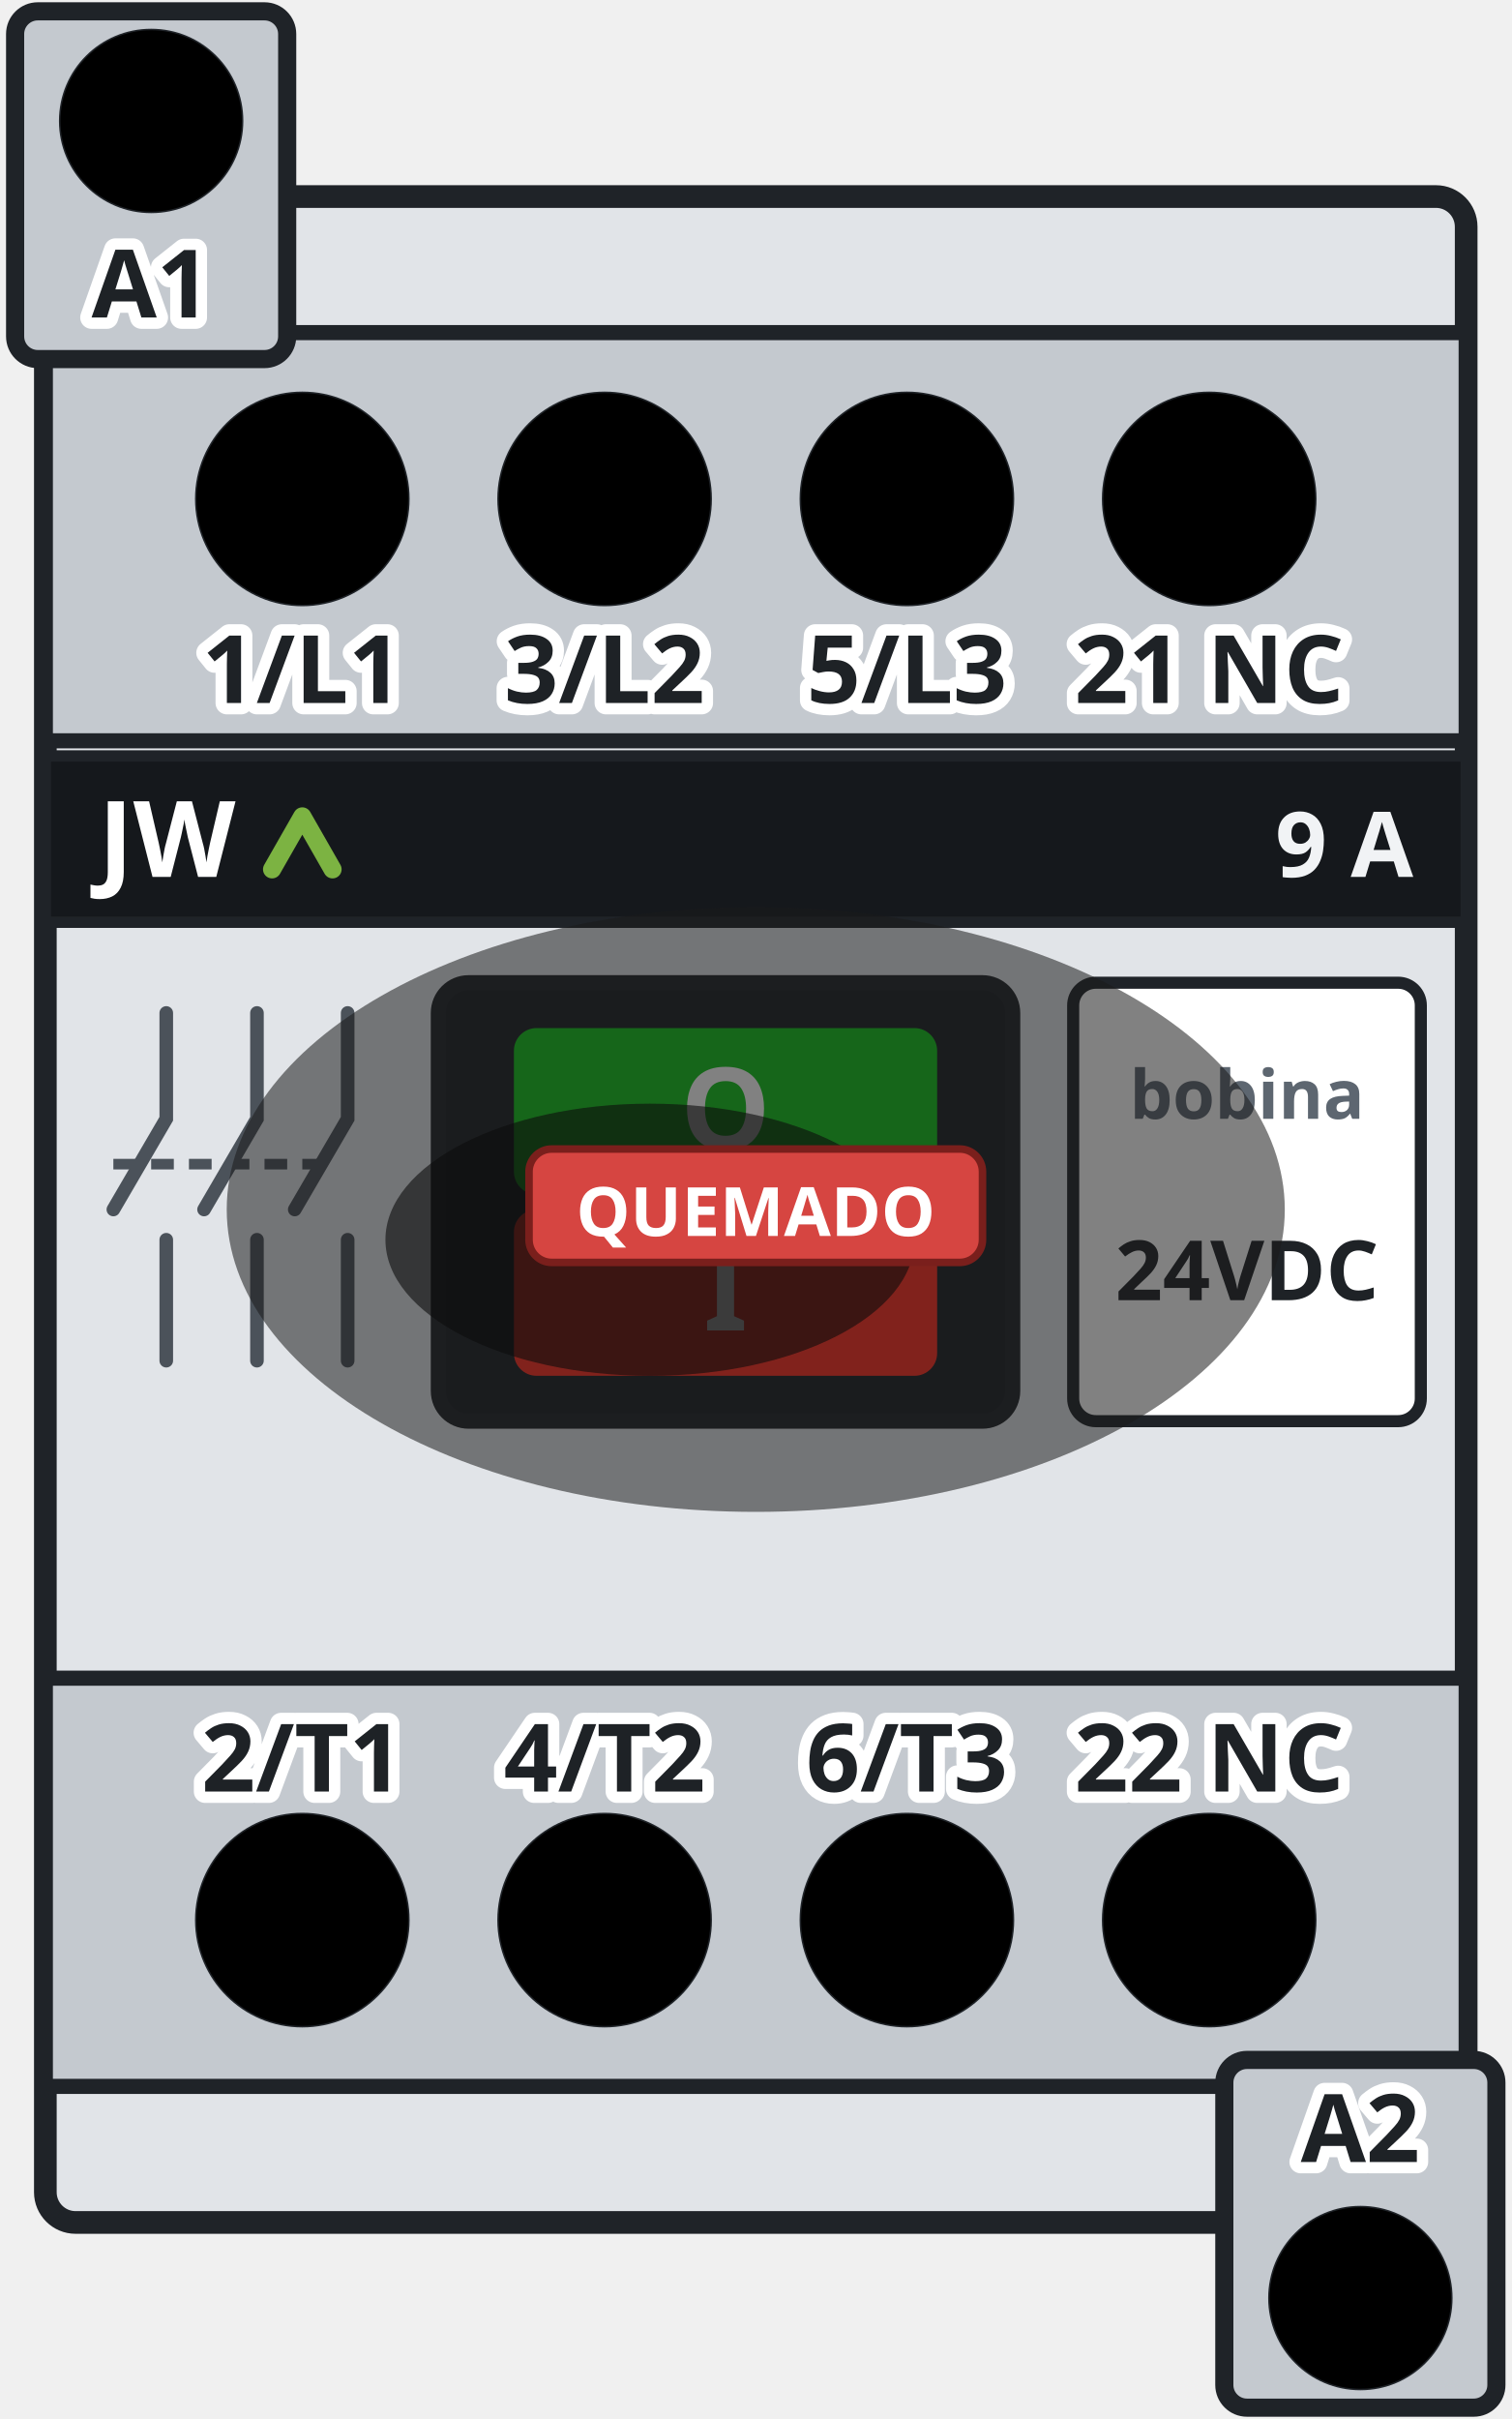
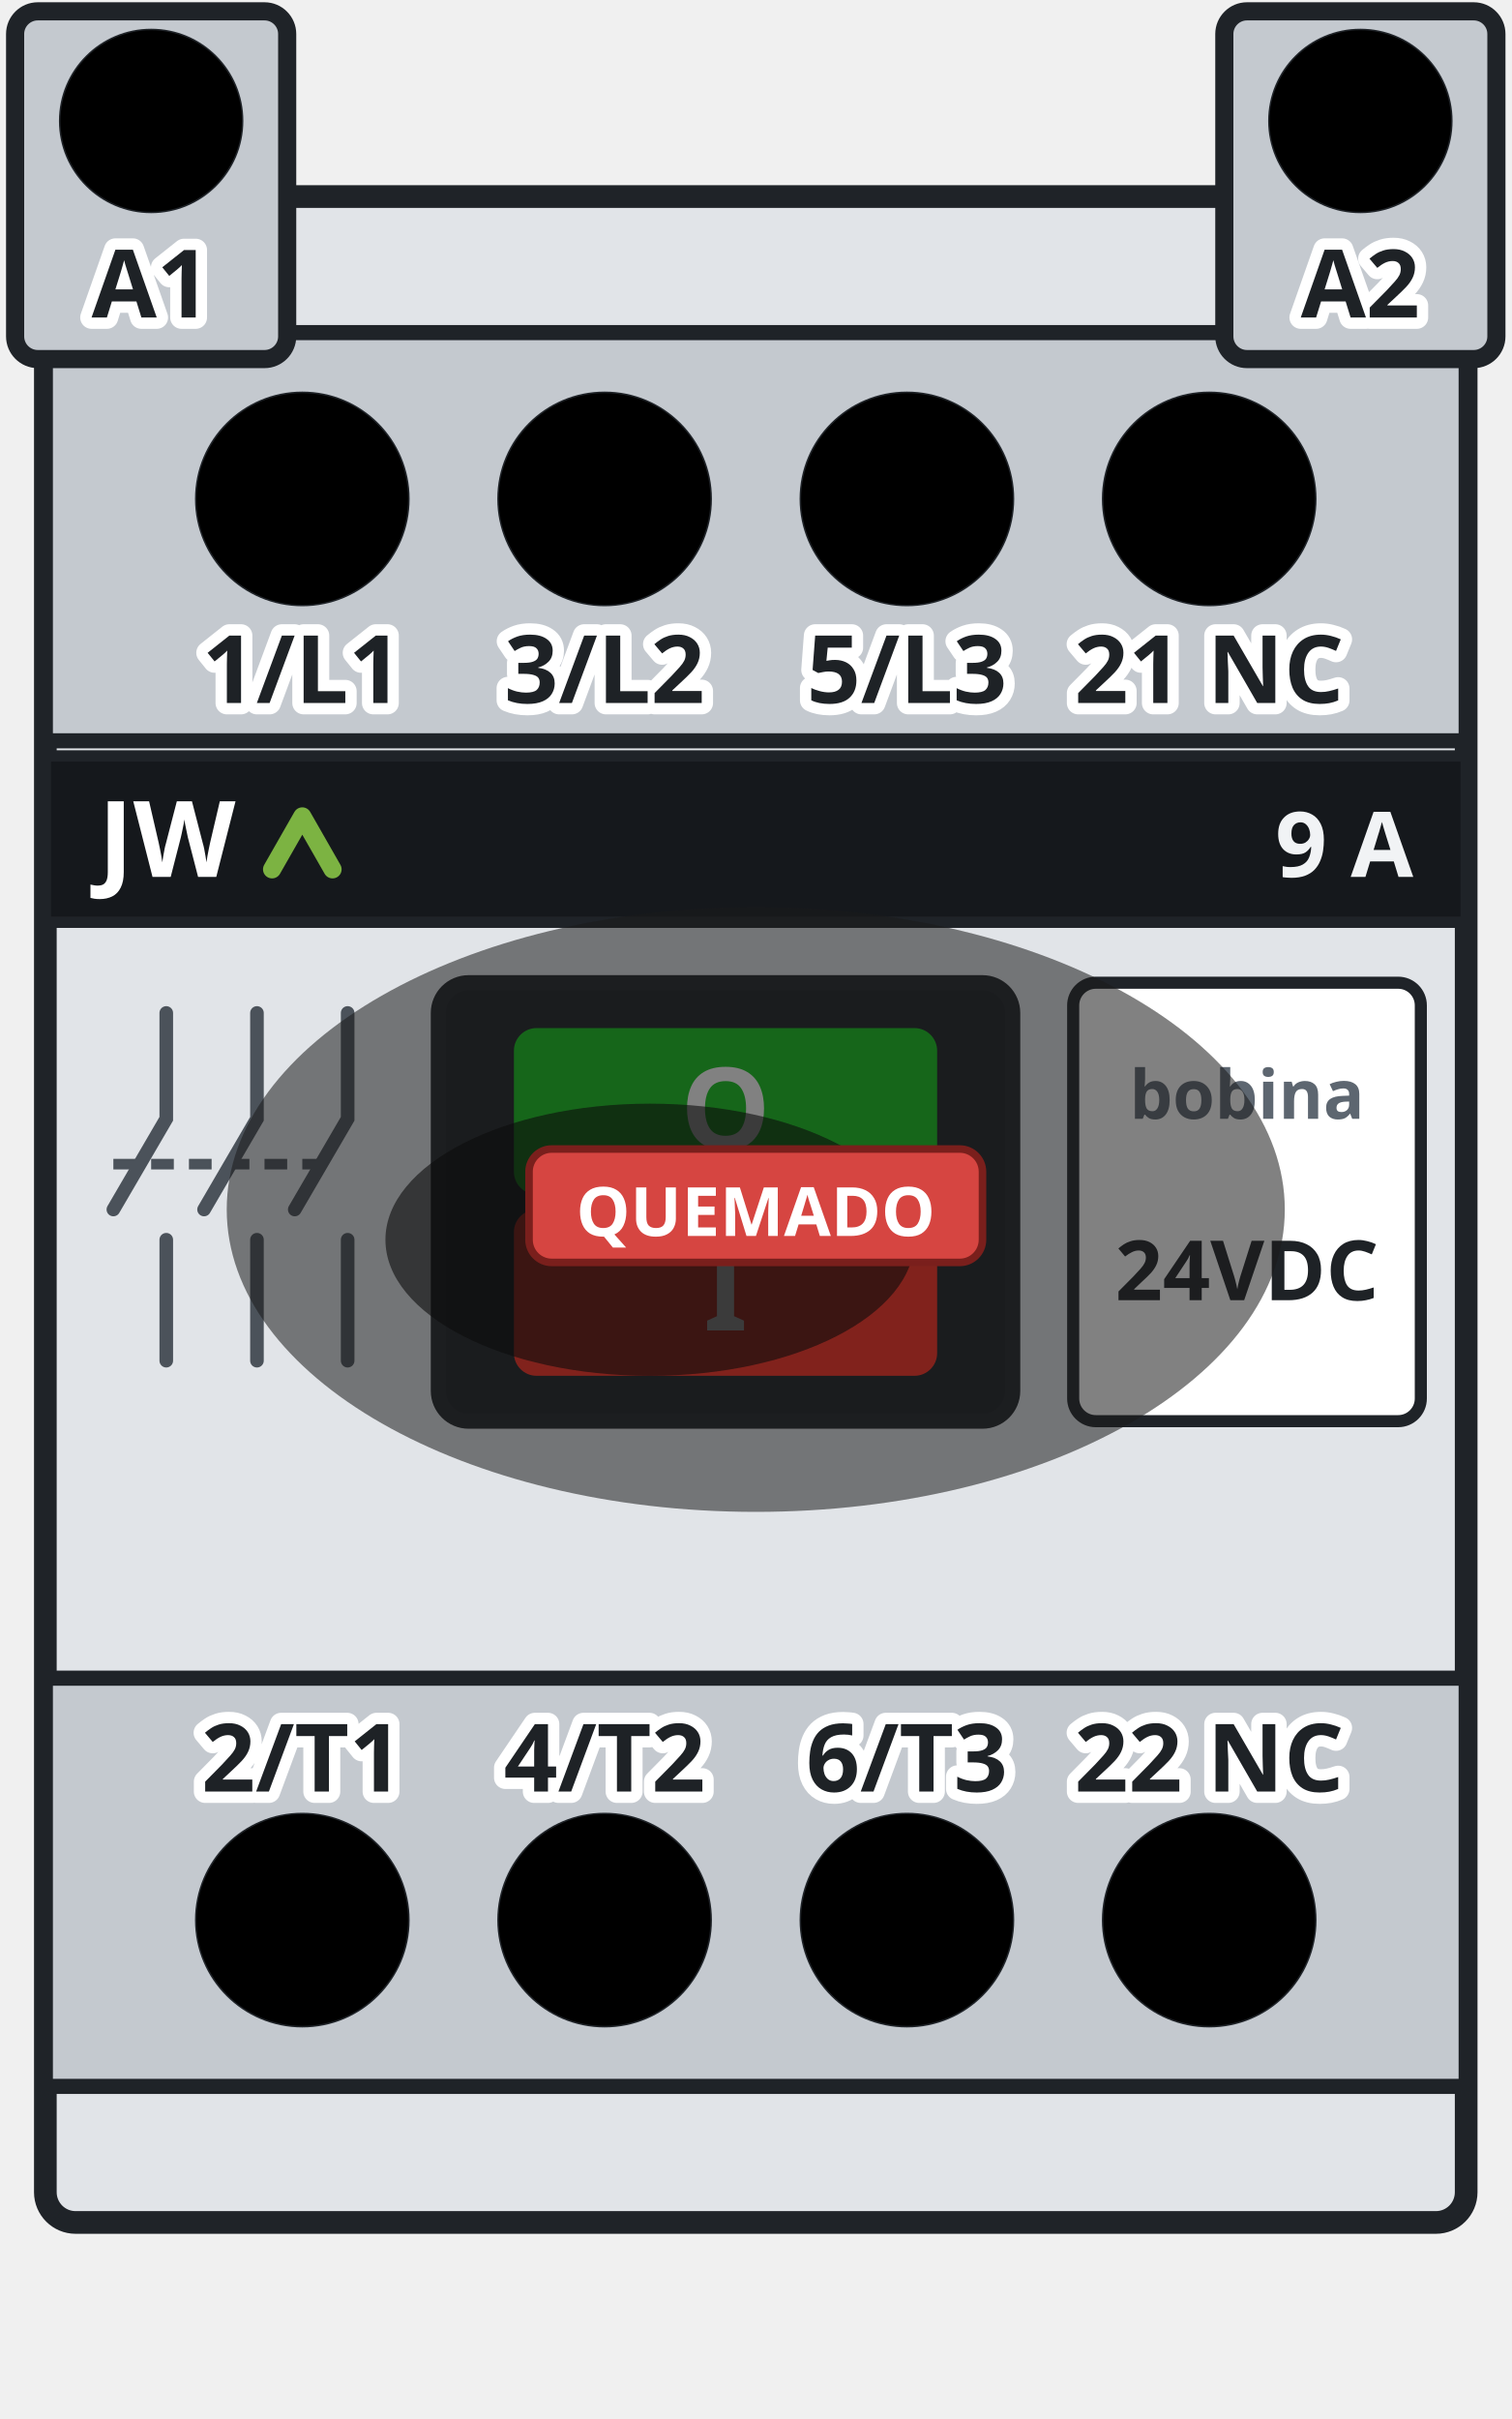
<svg xmlns="http://www.w3.org/2000/svg" viewBox="0 0 200 320" width="200" height="320" font-family="Segoe UI,Noto Sans,Arial,sans-serif">
  <rect x="6" y="26" width="188" height="268" rx="4" fill="#e1e4e8" stroke="#1f2328" stroke-width="3" />
  <rect x="6" y="44" width="188" height="54" fill="#c4c9cf" stroke="#1f2328" stroke-width="2" />
  <rect x="6" y="222" width="188" height="54" fill="#c4c9cf" stroke="#1f2328" stroke-width="2" />
  <circle cx="40" cy="66" r="13" fill="#fbfbfc" stroke="#1f2328" stroke-width="2.4" />
  <circle cx="40" cy="66" r="9.8" fill="none" stroke="#a3aab2" stroke-width="1.2" />
  <path d="M32.9 66h14.3 M40 58.9v14.3" fill="none" stroke="#2a2e33" stroke-width="3.4" stroke-linecap="round" />
  <circle class="jw-term" data-term="1" cx="40" cy="66" r="14" />
  <text x="40" y="93" font-size="12.5" font-weight="800" fill="#1e2226" text-anchor="middle" stroke="#ffffff" stroke-width="3" paint-order="stroke" stroke-linejoin="round">1/L1</text>
  <circle cx="80" cy="66" r="13" fill="#fbfbfc" stroke="#1f2328" stroke-width="2.4" />
  <circle cx="80" cy="66" r="9.8" fill="none" stroke="#a3aab2" stroke-width="1.2" />
  <path d="M72.8 66h14.3 M80 58.9v14.3" fill="none" stroke="#2a2e33" stroke-width="3.4" stroke-linecap="round" />
  <circle class="jw-term" data-term="3" cx="80" cy="66" r="14" />
  <text x="80" y="93" font-size="12.5" font-weight="800" fill="#1e2226" text-anchor="middle" stroke="#ffffff" stroke-width="3" paint-order="stroke" stroke-linejoin="round">3/L2</text>
  <circle cx="120" cy="66" r="13" fill="#fbfbfc" stroke="#1f2328" stroke-width="2.4" />
  <circle cx="120" cy="66" r="9.8" fill="none" stroke="#a3aab2" stroke-width="1.2" />
  <path d="M112.8 66h14.3 M120 58.9v14.3" fill="none" stroke="#2a2e33" stroke-width="3.4" stroke-linecap="round" />
  <circle class="jw-term" data-term="5" cx="120" cy="66" r="14" />
  <text x="120" y="93" font-size="12.5" font-weight="800" fill="#1e2226" text-anchor="middle" stroke="#ffffff" stroke-width="3" paint-order="stroke" stroke-linejoin="round">5/L3</text>
  <circle cx="160" cy="66" r="13" fill="#fbfbfc" stroke="#1f2328" stroke-width="2.4" />
  <circle cx="160" cy="66" r="9.8" fill="none" stroke="#a3aab2" stroke-width="1.2" />
  <path d="M152.8 66h14.3 M160 58.9v14.3" fill="none" stroke="#2a2e33" stroke-width="3.4" stroke-linecap="round" />
  <circle class="jw-term" data-term="21" cx="160" cy="66" r="14" />
  <text x="160" y="93" font-size="12.5" font-weight="800" fill="#1e2226" text-anchor="middle" stroke="#ffffff" stroke-width="3" paint-order="stroke" stroke-linejoin="round">21 NC</text>
  <circle cx="40" cy="254" r="13" fill="#fbfbfc" stroke="#1f2328" stroke-width="2.4" />
  <circle cx="40" cy="254" r="9.8" fill="none" stroke="#a3aab2" stroke-width="1.2" />
  <path d="M32.9 254h14.3 M40 246.8v14.3" fill="none" stroke="#2a2e33" stroke-width="3.4" stroke-linecap="round" />
  <circle class="jw-term" data-term="2" cx="40" cy="254" r="14" data-side="b" />
  <text x="40" y="237" font-size="12.5" font-weight="800" fill="#1e2226" text-anchor="middle" stroke="#ffffff" stroke-width="3" paint-order="stroke" stroke-linejoin="round">2/T1</text>
  <circle cx="80" cy="254" r="13" fill="#fbfbfc" stroke="#1f2328" stroke-width="2.4" />
  <circle cx="80" cy="254" r="9.8" fill="none" stroke="#a3aab2" stroke-width="1.2" />
  <path d="M72.8 254h14.3 M80 246.8v14.3" fill="none" stroke="#2a2e33" stroke-width="3.4" stroke-linecap="round" />
  <circle class="jw-term" data-term="4" cx="80" cy="254" r="14" data-side="b" />
  <text x="80" y="237" font-size="12.5" font-weight="800" fill="#1e2226" text-anchor="middle" stroke="#ffffff" stroke-width="3" paint-order="stroke" stroke-linejoin="round">4/T2</text>
  <circle cx="120" cy="254" r="13" fill="#fbfbfc" stroke="#1f2328" stroke-width="2.4" />
  <circle cx="120" cy="254" r="9.8" fill="none" stroke="#a3aab2" stroke-width="1.2" />
  <path d="M112.8 254h14.3 M120 246.8v14.3" fill="none" stroke="#2a2e33" stroke-width="3.4" stroke-linecap="round" />
  <circle class="jw-term" data-term="6" cx="120" cy="254" r="14" data-side="b" />
  <text x="120" y="237" font-size="12.5" font-weight="800" fill="#1e2226" text-anchor="middle" stroke="#ffffff" stroke-width="3" paint-order="stroke" stroke-linejoin="round">6/T3</text>
  <circle cx="160" cy="254" r="13" fill="#fbfbfc" stroke="#1f2328" stroke-width="2.4" />
  <circle cx="160" cy="254" r="9.8" fill="none" stroke="#a3aab2" stroke-width="1.2" />
  <path d="M152.8 254h14.3 M160 246.8v14.3" fill="none" stroke="#2a2e33" stroke-width="3.4" stroke-linecap="round" />
  <circle class="jw-term" data-term="22" cx="160" cy="254" r="14" data-side="b" />
  <text x="160" y="237" font-size="12.5" font-weight="800" fill="#1e2226" text-anchor="middle" stroke="#ffffff" stroke-width="3" paint-order="stroke" stroke-linejoin="round">22 NC</text>
  <rect x="2" y="1.5" width="36" height="46" rx="3" fill="#c4c9cf" stroke="#1f2328" stroke-width="2.4" />
  <circle cx="20" cy="16" r="11" fill="#fbfbfc" stroke="#1f2328" stroke-width="2.4" />
  <circle cx="20" cy="16" r="7.8" fill="none" stroke="#a3aab2" stroke-width="1.2" />
  <path d="M13.9 16h12.1 M20 9.9v12.1" fill="none" stroke="#2a2e33" stroke-width="3.4" stroke-linecap="round" />
  <circle class="jw-term" data-term="A1" cx="20" cy="16" r="12" />
  <text x="20" y="42" font-size="12.5" font-weight="800" fill="#1e2226" text-anchor="middle" stroke="#ffffff" stroke-width="3" paint-order="stroke" stroke-linejoin="round">A1</text>
-   <rect x="162" y="272.5" width="36" height="46" rx="3" fill="#c4c9cf" stroke="#1f2328" stroke-width="2.4" />
-   <circle cx="180" cy="304" r="11" fill="#fbfbfc" stroke="#1f2328" stroke-width="2.4" />
-   <circle cx="180" cy="304" r="7.8" fill="none" stroke="#a3aab2" stroke-width="1.2" />
-   <path d="M173.9 304h12.1 M180 297.9v12.1" fill="none" stroke="#2a2e33" stroke-width="3.4" stroke-linecap="round" />
-   <circle class="jw-term" data-term="A2" cx="180" cy="304" r="12" data-side="b" />
-   <text x="180" y="286" font-size="12.5" font-weight="800" fill="#1e2226" text-anchor="middle" stroke="#ffffff" stroke-width="3" paint-order="stroke" stroke-linejoin="round">A2</text>
+   <rect x="162" y="1.5" width="36" height="46" rx="3" fill="#c4c9cf" stroke="#1f2328" stroke-width="2.4" />
+   <circle cx="180" cy="16" r="11" fill="#fbfbfc" stroke="#1f2328" stroke-width="2.4" />
+   <circle cx="180" cy="16" r="7.8" fill="none" stroke="#a3aab2" stroke-width="1.2" />
+   <path d="M173.9 16h12.1 M180 9.9v12.1" fill="none" stroke="#2a2e33" stroke-width="3.4" stroke-linecap="round" />
+   <circle class="jw-term" data-term="A2" cx="180" cy="16" r="12" />
+   <text x="180" y="42" font-size="12.5" font-weight="800" fill="#1e2226" text-anchor="middle" stroke="#ffffff" stroke-width="3" paint-order="stroke" stroke-linejoin="round">A2</text>
  <rect x="6" y="100" width="188" height="22" fill="#15181c" stroke="#1f2328" stroke-width="1.5" />
  <text x="13" y="116" font-size="14" font-weight="900" fill="#fff" text-anchor="start">JW</text>
  <path d="M36 115 l4 -7 l4 7" fill="none" stroke="#7cb342" stroke-width="2.4" stroke-linecap="round" stroke-linejoin="round" />
  <text x="187" y="116" font-size="12" font-weight="800" fill="#f1f3f5" text-anchor="end">9 A</text>
  <path d="M22 134 V148 L15 160 M22 164 V180 M34 134 V148 L27 160 M34 164 V180 M46 134 V148 L39 160 M46 164 V180 " fill="none" stroke="#4b525a" stroke-width="1.8" stroke-linecap="round" />
  <path d="M15 154 H44" fill="none" stroke="#4b525a" stroke-width="1.4" stroke-dasharray="3 2" />
  <rect x="58" y="130" width="76" height="58" rx="4" fill="#1b1f24" stroke="#1f2328" stroke-width="2" />
  <g data-show="!out.closed">
    <rect x="68" y="136" width="56" height="22" rx="3" fill="#12c41a" stroke="none" stroke-width="0" />
    <text x="96" y="152" font-size="15" font-weight="900" fill="#fff" text-anchor="middle">O</text>
  </g>
  <g data-show="out.closed">
    <rect x="68" y="160" width="56" height="22" rx="3" fill="#ff2d20" stroke="none" stroke-width="0" />
    <text x="96" y="176" font-size="15" font-weight="900" fill="#fff" text-anchor="middle">I</text>
  </g>
  <rect x="142" y="130" width="46" height="58" rx="3" fill="#ffffff" stroke="#1f2328" stroke-width="1.6" />
  <text x="165" y="148" font-size="9" font-weight="700" fill="#5d6670" text-anchor="middle">bobina</text>
  <text x="165" y="172" font-size="11" font-weight="900" fill="#1e2226" text-anchor="middle" data-text="param.coil">24VDC</text>
  <g data-show="damaged">
    <ellipse cx="100" cy="160" rx="70" ry="40" fill="#1a1a1a" opacity=".55" />
    <ellipse cx="86.0" cy="164.0" rx="35.0" ry="18.0" fill="#0b0b0b" opacity=".6" />
    <rect x="70" y="152" width="60" height="15" rx="3" fill="#d64541" stroke="#7a1f1c" stroke-width="1" />
    <text x="100" y="163.5" font-size="9" font-weight="800" fill="#fff" text-anchor="middle">QUEMADO</text>
  </g>
</svg>
